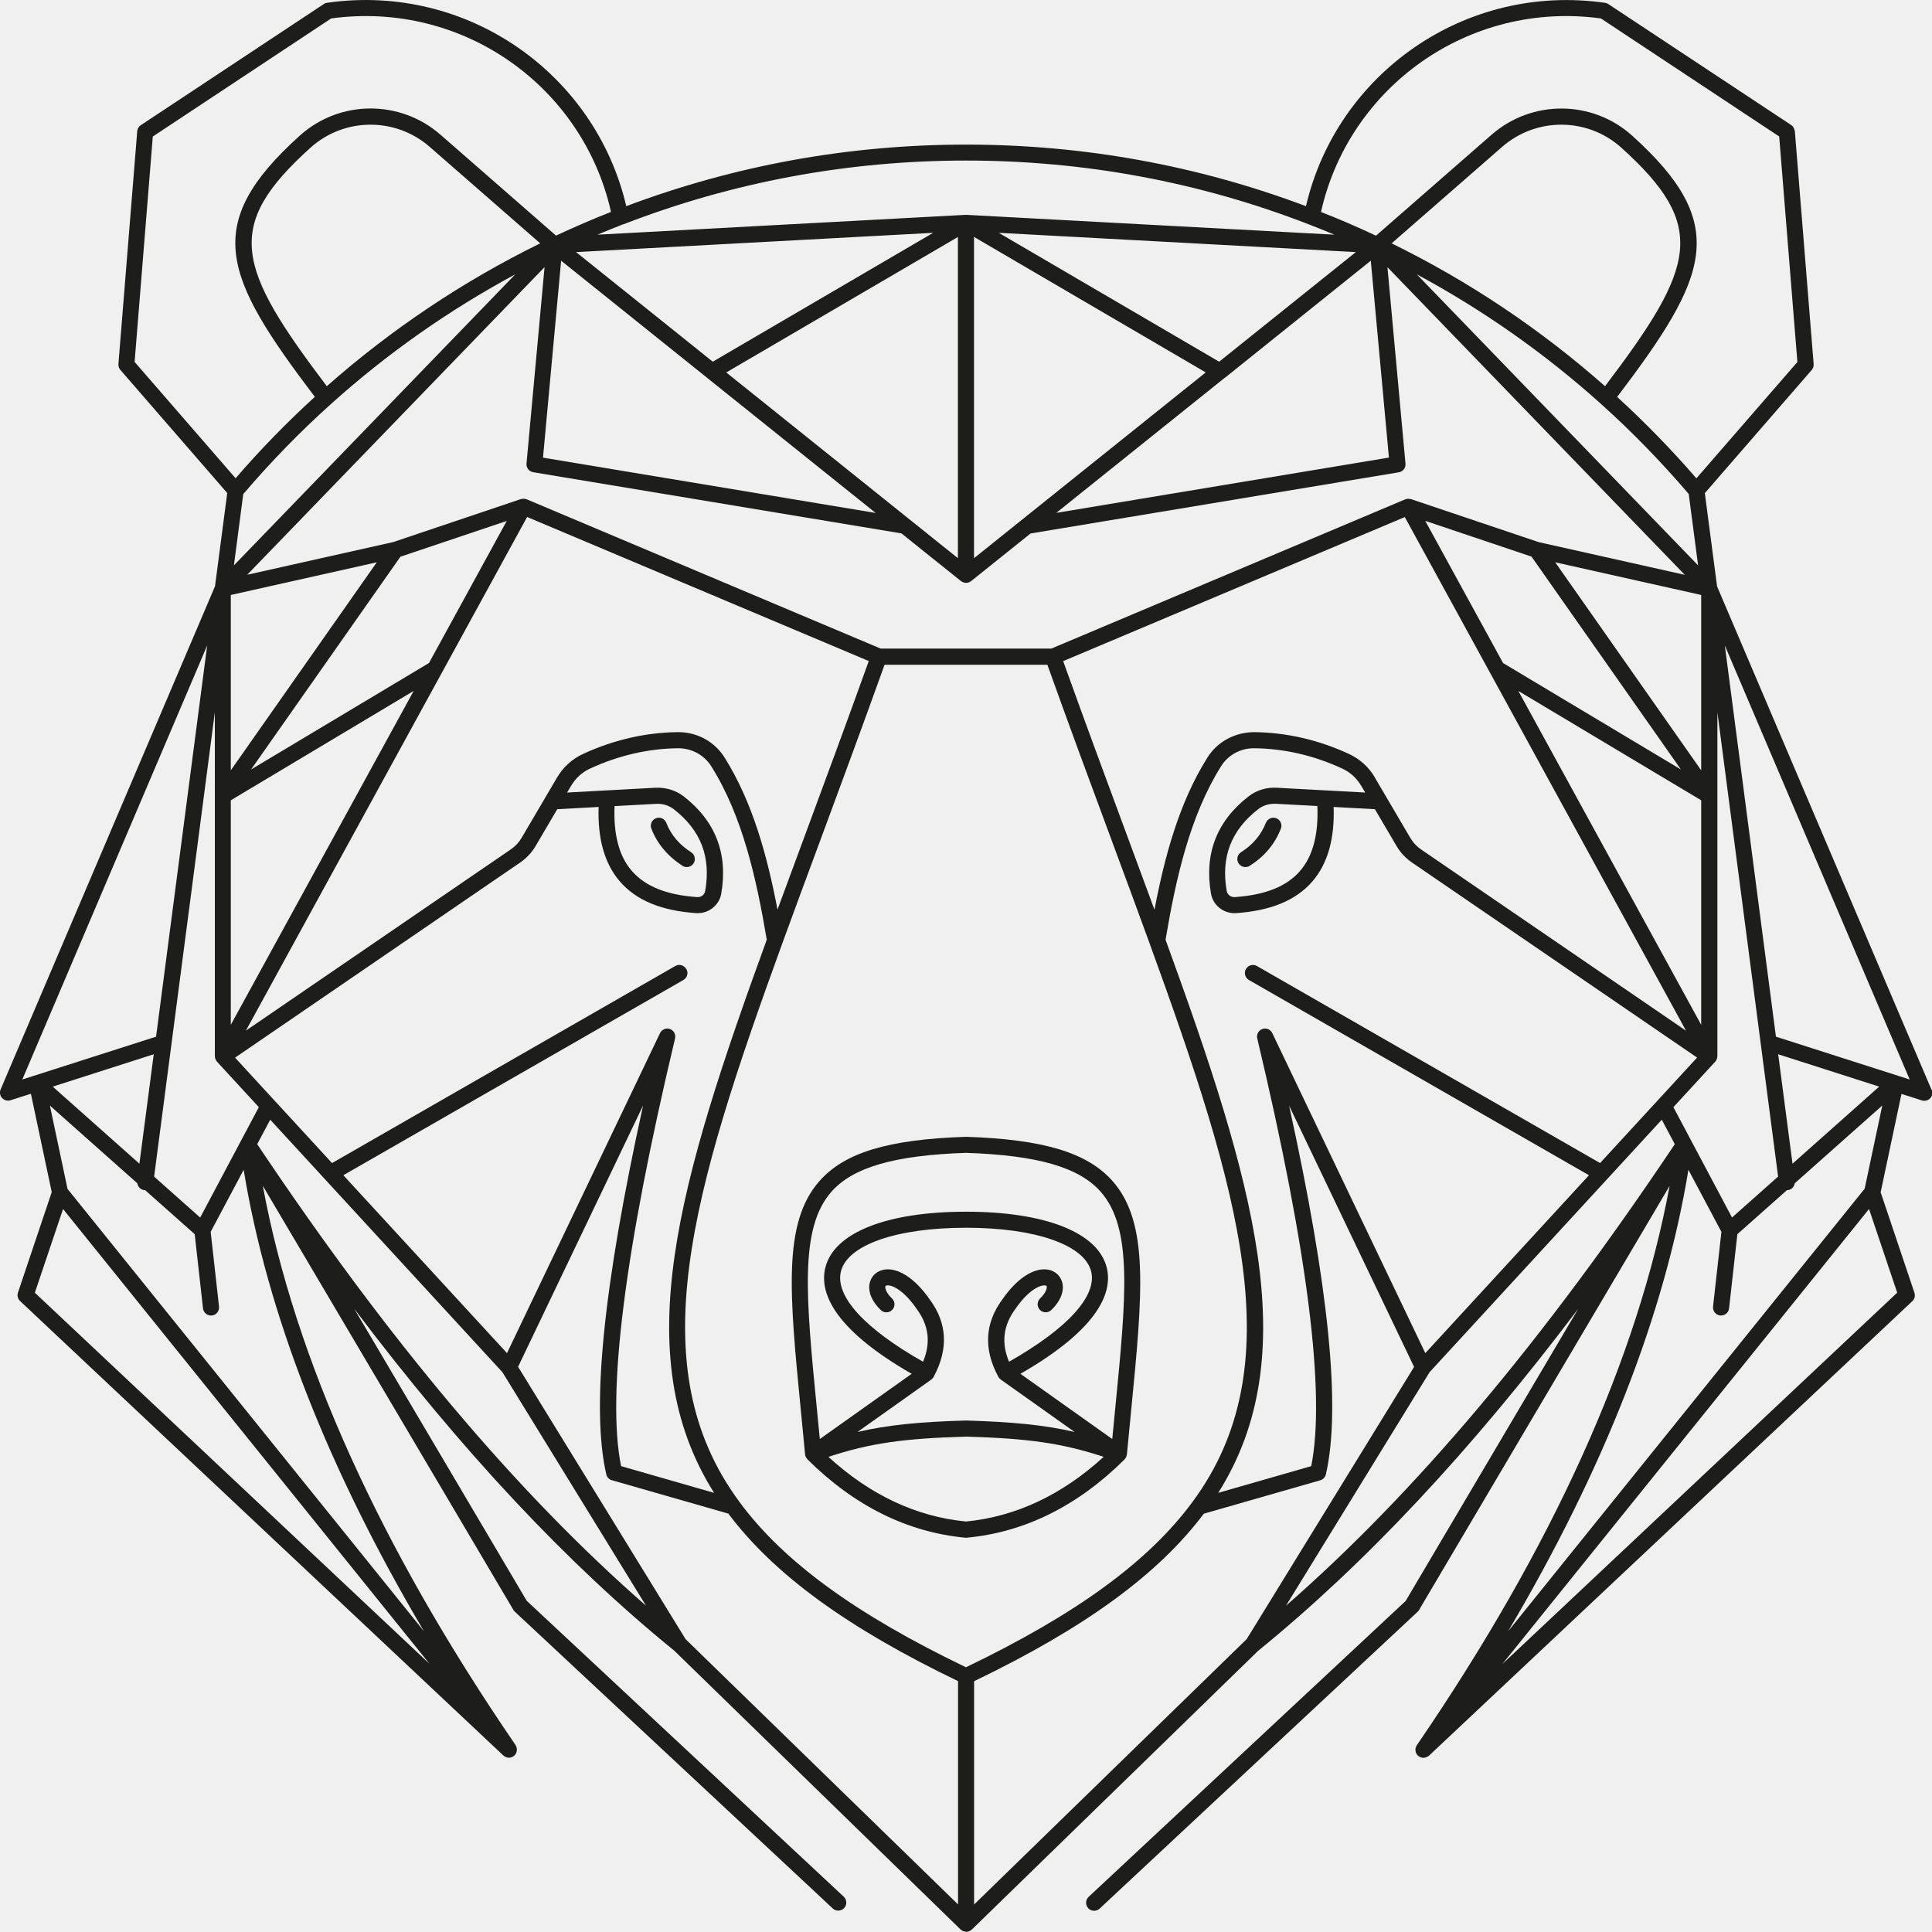
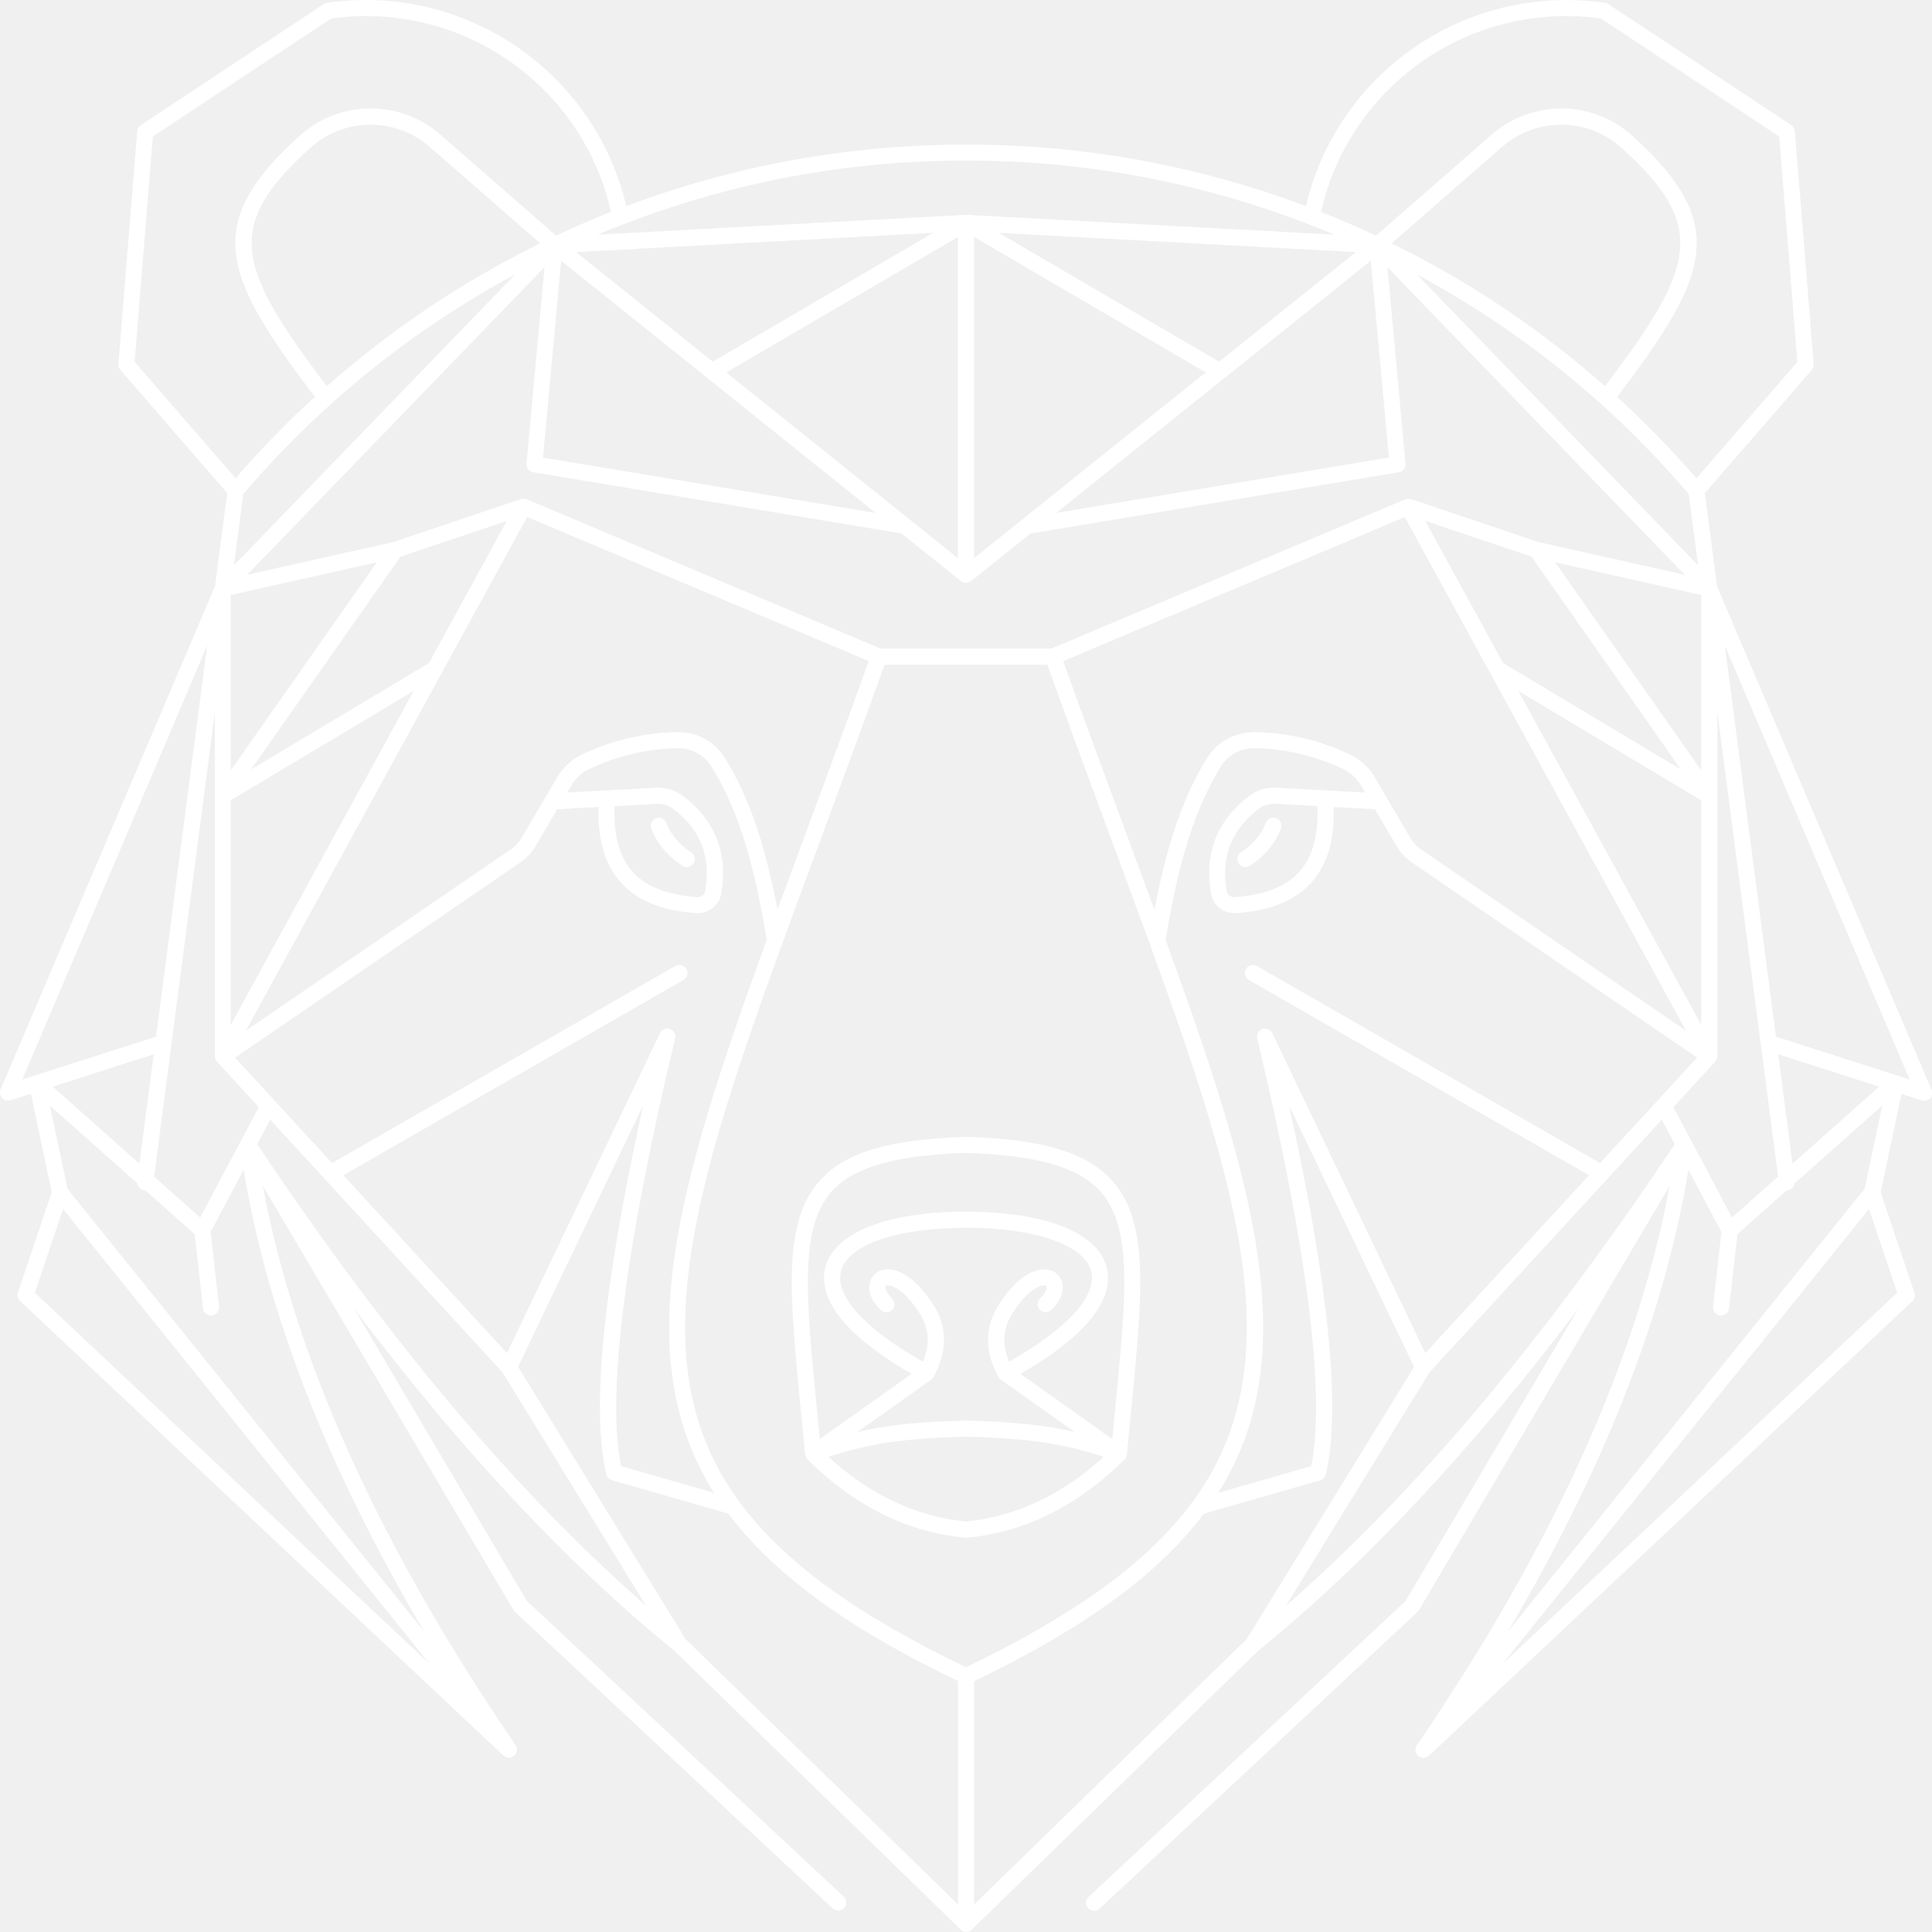
- <svg xmlns="http://www.w3.org/2000/svg" id="Warstwa_2" viewBox="0 0 249.45 249.4">
-   <defs>
-     <style>.cls-1{fill:#1d1d1b;}</style>
-   </defs>
+ <svg xmlns="http://www.w3.org/2000/svg" id="Warstwa_2" viewBox="0 0 249.45 249.4" fill="#fff" color="#fff">
  <g id="Warstwa_1-2">
    <g>
      <path class="cls-1" d="M88.11,111.79c.17,.11,.37,.16,.56,.16,.34,0,.68-.17,.88-.48,.31-.48,.17-1.12-.31-1.43-1.55-.99-2.6-2.24-3.21-3.8-.21-.53-.81-.8-1.34-.59-.53,.21-.8,.81-.59,1.34,.76,1.96,2.12,3.57,4.02,4.8Z" />
      <path class="cls-1" d="M249.37,140.66l-27.67-64.95-1.58-12.04,13.8-15.9c.18-.21,.27-.49,.25-.76l-2.42-29.97h0v-.09s-.03-.04-.03-.07c-.02-.12-.05-.23-.11-.34-.02-.03-.04-.06-.06-.1-.04-.05-.06-.11-.1-.16h-.01s-.08-.06-.12-.09c-.01-.01-.02-.03-.04-.04L207.65,.52c-.13-.09-.29-.14-.45-.16-18.07-2.57-34.6,9.17-38.58,26.26-14-5.27-28.75-7.95-43.88-7.95h0c-15.13,0-29.88,2.68-43.88,7.95C76.87,9.54,60.36-2.2,42.29,.35c-.17,.02-.34,.07-.48,.17l-23.64,15.65s-.03,.04-.05,.05c-.04,.03-.09,.05-.13,.09-.04,.04-.06,.1-.09,.14-.02,.03-.04,.06-.06,.09-.06,.11-.09,.22-.11,.34,0,.02-.02,.04-.02,.06v.07h0v.02h0l-2.42,29.97c-.02,.28,.07,.55,.25,.76l13.8,15.9-1.58,12.04L.08,140.66c-.16,.37-.09,.81,.19,1.11,.2,.22,.48,.34,.77,.34,.11,0,.21-.02,.32-.05l2.63-.84,2.69,12.7-4.36,12.97c-.13,.38-.02,.81,.27,1.09l62.4,58.68c.06,.06,.13,.09,.2,.13,.03,.02,.06,.04,.09,.06,.13,.06,.27,.1,.42,.1,.23,0,.45-.08,.64-.23h.02s.02-.02,.02-.02c.21-.18,.32-.42,.35-.67,0-.03,0-.06,0-.09,0-.1,0-.2-.02-.29-.01-.05-.04-.1-.06-.15-.03-.06-.04-.12-.08-.18-17.56-25.66-28.51-49.92-32.64-72.22l32.36,54.77c.05,.09,.11,.16,.19,.23l41.04,38.31c.2,.19,.45,.28,.71,.28,.28,0,.55-.11,.76-.33,.39-.42,.37-1.08-.05-1.47l-40.93-38.2-22.28-37.72c13.84,18.34,27.47,32.89,41.33,44.16h0l36.97,36s.01,0,.02,.01c.09,.08,.18,.15,.3,.2h.01c.1,.04,.21,.06,.32,.07,.03,0,.05,.02,.07,.02h0s.05-.01,.07-.02c.11,0,.22-.02,.32-.06h.01c.11-.05,.21-.12,.3-.2,0,0,.01,0,.02-.01l36.97-35.99h0c13.86-11.27,27.49-25.83,41.33-44.16l-22.28,37.72-40.93,38.2c-.42,.39-.44,1.05-.05,1.47,.2,.22,.48,.33,.76,.33,.25,0,.51-.09,.71-.28l41.04-38.31c.07-.07,.14-.15,.19-.23l32.36-54.77c-4.13,22.3-15.08,46.56-32.64,72.22-.04,.05-.05,.11-.08,.17-.02,.05-.05,.1-.07,.15-.02,.09-.03,.18-.02,.28,0,.03,0,.07,0,.1,.03,.25,.15,.5,.35,.67,0,0,.02,0,.02,.01h0s.02,0,.03,.02c.19,.14,.4,.22,.63,.22,.14,0,.28-.04,.42-.1,.03-.01,.06-.04,.09-.05,.07-.04,.15-.07,.21-.13l62.4-58.68c.3-.28,.4-.7,.27-1.09l-4.36-12.97,2.69-12.7,2.63,.84c.1,.03,.21,.05,.32,.05,.29,0,.57-.12,.77-.34,.27-.3,.35-.73,.19-1.11Zm-19.8,11.26l-5.94,5.28-7.57-14.25,5.41-5.88s.01-.02,.02-.03c.01-.02,.03-.03,.04-.05,0-.01,.02-.02,.03-.03,.02-.03,.02-.07,.04-.1,.03-.05,.06-.1,.08-.16,0-.03,.02-.05,.02-.08,.01-.04,.01-.09,.02-.13,0-.04,.02-.08,.02-.12v-44.41l7.84,59.96Zm-22.97-1.75l-44.31-25.44c-.5-.29-1.13-.11-1.42,.38-.29,.5-.11,1.13,.38,1.42l43.91,25.21-21.13,22.97-19.76-41.32c-.23-.48-.78-.71-1.28-.53-.5,.18-.79,.7-.66,1.22,6.5,27.3,8.84,45.87,6.97,55.22l-12.01,3.45c11.25-17.83,4.59-40.1-6.8-71.42,1.32-7.83,3.12-15.94,7.17-22.4,.92-1.47,2.52-2.33,4.28-2.32,3.86,.04,7.68,.92,11.36,2.62,1.02,.47,1.87,1.24,2.44,2.21l.53,.89-5.09-.28s-.04,0-.06,0l-6.25-.34c-1.34-.08-2.65,.32-3.67,1.12-4.11,3.2-5.74,7.43-4.84,12.57,.25,1.44,1.55,2.5,3,2.5,.07,0,.14,0,.21,0,4.54-.31,7.78-1.66,9.9-4.12,1.95-2.27,2.87-5.49,2.72-9.59l5.33,.29,2.8,4.76c.49,.84,1.18,1.57,1.98,2.12l36.82,25.19-12.52,13.61Zm-45.65,61.48l-35.18,34.25v-28.83c14.33-6.9,23.77-13.79,29.66-21.63l15.03-4.31c.36-.1,.64-.4,.73-.76,1.96-8.53,.41-24.15-4.75-47.62l16.14,33.74-21.63,35.17Zm-94.06-35.17l16.14-33.74c-5.16,23.47-6.71,39.09-4.75,47.62,.08,.37,.36,.66,.73,.76l15.03,4.31c5.89,7.84,15.33,14.73,29.66,21.63v28.83l-35.18-34.25-21.63-35.17Zm21.71-51.37c-.29-.5-.92-.67-1.42-.38l-44.31,25.44-12.52-13.61,36.82-25.2c.8-.55,1.49-1.28,1.98-2.12l2.8-4.76,5.34-.29c-.14,4.1,.77,7.32,2.72,9.59,2.12,2.46,5.35,3.81,9.9,4.12,.07,0,.14,0,.21,0,1.46,0,2.75-1.07,3-2.5,.9-5.15-.73-9.38-4.84-12.57-1.02-.79-2.33-1.19-3.67-1.12l-6.25,.34s-.04,0-.05,0l-5.09,.28,.53-.89c.57-.97,1.42-1.74,2.44-2.21,3.68-1.69,7.5-2.58,11.36-2.62,1.75,0,3.35,.85,4.28,2.32,4.06,6.46,5.85,14.57,7.17,22.4-11.39,31.32-18.05,53.58-6.8,71.42l-12.01-3.45c-1.88-9.35,.47-27.92,6.97-55.22,.12-.52-.16-1.04-.66-1.22-.5-.17-1.05,.05-1.28,.53l-19.76,41.32-21.13-22.97,43.91-25.21c.5-.29,.67-.92,.38-1.42Zm-62.76,32.09l-5.94-5.28,7.84-59.96v44.41s.02,.08,.02,.12c0,.04,0,.09,.02,.13,0,.03,.01,.05,.02,.08,.02,.06,.05,.11,.08,.16,.02,.03,.02,.07,.04,.1,0,.01,.02,.02,.03,.03,.01,.02,.03,.03,.04,.05,0,0,.01,.02,.02,.03l5.41,5.88-7.57,14.25Zm5.58-93.42c3.52-4.12,7.32-8.04,11.33-11.63,7.25-6.52,15.23-12.12,23.78-16.73L30.2,73l1.21-9.22ZM80.47,28.97c14.09-5.46,28.98-8.24,44.26-8.24,15.28,0,30.17,2.77,44.26,8.24,1.09,.42,2.2,.87,3.3,1.33l-47.51-2.56s-.02,0-.03,0c0,0-.02,0-.03,0h0s-.02,0-.03,0c0,0-.02,0-.03,0l-47.51,2.56c1.11-.47,2.22-.92,3.31-1.34Zm97.05,71.41c-.79-1.34-1.95-2.39-3.36-3.04-3.95-1.82-8.06-2.76-12.21-2.81-2.47,.01-4.75,1.2-6.06,3.29-3.63,5.78-5.51,12.72-6.83,19.64-1.14-3.11-2.33-6.32-3.56-9.64-2.64-7.12-5.36-14.47-8.23-22.46l44.11-18.6,36.31,66.32-34.23-23.42c-.55-.38-1.02-.88-1.36-1.46l-4.59-7.81Zm-52.79-16.64h-11.03l-45.69-19.27c-.07-.03-.15-.04-.23-.05-.03,0-.05-.02-.08-.02-.12-.01-.25,0-.37,.03h-.01s-.03,0-.04,0l-16.51,5.56-18.85,4.22,38.39-39.72-2.33,25.36c-.05,.54,.33,1.03,.86,1.12l47.55,7.9,7.69,6.16s.05,.02,.07,.04c.04,.03,.08,.06,.13,.08,.04,.02,.07,.03,.11,.04,.05,.02,.09,.03,.14,.04,.05,0,.09,.02,.14,.02,.02,0,.04,.01,.06,.01h0s.03,0,.05-.01c.05,0,.1-.01,.15-.02,.05,0,.09-.02,.13-.03,.04-.01,.08-.02,.11-.04,.05-.02,.09-.05,.13-.08,.02-.02,.05-.02,.07-.04l7.69-6.16,47.55-7.9c.54-.09,.91-.58,.86-1.12l-2.33-25.36,38.39,39.72-18.85-4.22-16.51-5.56s-.03,0-.04,0h-.02c-.12-.03-.24-.05-.36-.04-.03,0-.06,.01-.08,.02-.08,.01-.16,.02-.23,.05l-45.69,19.27h-11.03Zm-24.34,33.72c-1.32-6.91-3.2-13.85-6.83-19.64-1.3-2.07-3.53-3.29-5.98-3.29h-.08c-4.15,.05-8.26,.99-12.21,2.81-1.41,.65-2.57,1.7-3.36,3.04l-4.59,7.81c-.34,.58-.81,1.08-1.36,1.46l-34.23,23.42,36.31-66.32,44.11,18.6c-2.86,7.98-5.59,15.33-8.22,22.45-1.23,3.33-2.42,6.54-3.57,9.66Zm-70.59-14.13l23.61-14.12-23.61,43.11v-28.99Zm25.58-17.72l-22.96,13.74,19.28-27.47,13.73-4.62-10.05,18.36Zm-25.58,13.85v-22.64l18.85-4.22-18.85,26.86ZM158.12,48.79h.02l18.85-15.13,2.34,25.42-42.95,7.14,21.75-17.44Zm-.71-2.09l-28.46-16.64,46.11,2.49-17.65,14.15Zm-1.74,1.39l-29.91,23.98V30.59l29.91,17.49Zm-31.99,23.98l-29.91-23.98,29.91-17.49v41.47Zm-51.22-38.4l18.84,15.11,.02,.02,21.74,17.43-42.95-7.14,2.34-25.42Zm19.57,13.03l-17.65-14.15,46.11-2.49-28.46,16.64Zm105.72,25.18l19.28,27.47-22.96-13.74-10.05-18.36,13.73,4.62Zm21.9,31.45v28.99l-23.61-43.11,23.61,14.12Zm-18.85-30.73l18.85,4.22v22.64l-18.85-26.86Zm17.24-8.82l1.21,9.22-36.32-37.58c8.55,4.61,16.53,10.21,23.78,16.73,4,3.59,7.81,7.51,11.33,11.63Zm-10.8-13.91c-8.33-7.36-17.59-13.56-27.56-18.45l14.26-12.45c4.43-3.87,11.05-3.82,15.4,.1,11.22,10.11,9.61,15.34-2.11,30.8Zm-165.04,0c-11.71-15.46-13.32-20.69-2.11-30.8,4.35-3.92,10.98-3.97,15.4-.1l14.26,12.45c-9.96,4.89-19.22,11.09-27.56,18.45Zm37.15,54.21l5.35-.29c.85-.05,1.65,.2,2.28,.68,3.51,2.72,4.84,6.18,4.07,10.58-.08,.47-.53,.81-1.02,.78-3.96-.27-6.73-1.39-8.47-3.4-1.63-1.89-2.37-4.7-2.21-8.35Zm16.12,89.83c-12.91-17.45-6.18-39.89,5.55-72.14,1.53-4.22,3.17-8.62,4.88-13.24,2.66-7.19,5.41-14.62,8.31-22.7h21.02c2.9,8.09,5.65,15.53,8.32,22.72,1.71,4.61,3.34,9.02,4.87,13.23,11.73,32.25,18.46,54.69,5.55,72.14-5.68,7.7-14.99,14.49-29.25,21.35-14.26-6.86-23.57-13.65-29.25-21.35Zm72.41-81.48c-1.74,2.02-4.51,3.13-8.47,3.4-.48,.03-.94-.31-1.02-.78-.77-4.39,.56-7.85,4.07-10.58,.58-.45,1.31-.69,2.08-.69,.07,0,.13,0,.2,0l5.35,.29c.16,3.65-.58,6.46-2.21,8.35ZM206.7,2.38l23.02,15.24,2.35,29.12-13.04,15.02c-3.2-3.7-6.64-7.23-10.23-10.51,11.82-15.59,14.68-22.25,1.94-33.73-5.13-4.63-12.94-4.68-18.16-.12l-14.92,13.03c-2.38-1.12-4.76-2.15-7.1-3.06C174.18,11.22,189.65,.06,206.7,2.38ZM19.74,17.62L42.76,2.38C59.81,.06,75.28,11.22,78.89,27.36c-2.33,.92-4.71,1.94-7.1,3.06l-14.92-13.03c-5.22-4.56-13.03-4.5-18.16,.12-12.74,11.48-9.88,18.14,1.94,33.73-3.6,3.28-7.03,6.8-10.23,10.51l-13.04-15.02,2.35-29.12Zm7.01,65.72l-6.6,50.51-17.27,5.53,23.87-56.04Zm-6.9,52.78l-1.85,14.13-11.19-9.95,13.04-4.18Zm-13.42,6.62l11.3,10.04c.07,.45,.41,.82,.88,.88,.04,0,.08,0,.12,0l6.41,5.69,1.07,9.58c.06,.53,.51,.92,1.03,.92,.04,0,.08,0,.12,0,.57-.06,.98-.58,.92-1.15l-1.08-9.65,4.26-8.01c3.06,18.62,10.87,38.59,23.28,59.58L8.72,153.51l-2.28-10.77Zm1.7,13.35l47.33,58.74L4.5,166.91l3.64-10.81Zm25.08-8.36l1.68-3.16,29.98,32.6,18.54,30.15c-16.71-14.6-33.19-34.16-50.2-59.59Zm132.83,59.59l18.54-30.15,29.98-32.6,1.68,3.16c-17.01,25.43-33.49,44.99-50.2,59.59Zm78.91-40.41l-50.97,47.94,47.34-58.75,3.64,10.81Zm-4.22-13.4l-46.01,57.11c12.41-20.99,20.22-40.96,23.28-59.58l4.26,8.01-1.08,9.65c-.06,.57,.35,1.08,.92,1.15,.04,0,.08,0,.12,0,.52,0,.97-.39,1.03-.92l1.07-9.58,6.41-5.69s.08,0,.12,0c.47-.06,.81-.43,.88-.88l11.3-10.04-2.28,10.76Zm-9.29-3.26l-1.85-14.13,13.04,4.18-11.19,9.95Zm-2.14-16.4l-6.6-50.51,23.87,56.04-17.27-5.53Z" />
      <path class="cls-1" d="M124.76,146.78s-.02,0-.03,0c-.01,0-.02,0-.03,0-10.02,.33-15.68,2.04-18.92,5.74-4.74,5.4-3.85,14.54-2.37,29.68,.17,1.78,.36,3.64,.54,5.59,.01,.13,.06,.26,.12,.38h0s.06,.08,.09,.12c.03,.05,.06,.1,.1,.14,6.05,6.01,12.91,9.41,20.38,10.11,.03,0,.06,0,.09,0h0s.06,0,.09,0c7.48-.7,14.33-4.1,20.38-10.11,.04-.04,.06-.09,.09-.13,.03-.04,.07-.08,.09-.13h0c.06-.12,.1-.25,.12-.38,.18-1.95,.36-3.81,.54-5.59,1.48-15.14,2.37-24.28-2.37-29.68-3.24-3.69-8.9-5.41-18.92-5.74Zm-4.51,31.34s.05-.05,.07-.07c.03-.03,.06-.05,.09-.08,.04-.04,.07-.09,.1-.13,.02-.02,.04-.04,.05-.07,0-.01,.01-.02,.02-.04v-.02c1.89-3.54,1.71-6.88-.51-9.89-1.86-2.7-4.05-4.16-5.85-3.9-.9,.13-1.6,.7-1.87,1.53-.37,1.15,.13,2.5,1.38,3.7,.41,.4,1.07,.39,1.47-.03,.4-.41,.39-1.07-.03-1.47-.76-.73-.92-1.34-.85-1.57,0-.03,.03-.09,.19-.11,.55-.09,2.07,.44,3.86,3.05,1.56,2.12,1.83,4.35,.81,6.8-7.55-4.27-11.41-8.5-10.6-11.68,.87-3.42,7.21-5.62,16.15-5.62h0c8.94,0,15.28,2.21,16.15,5.62,.81,3.17-3.05,7.4-10.6,11.68-1.02-2.45-.75-4.69,.83-6.83,1.77-2.57,3.29-3.1,3.84-3.02,.16,.02,.18,.08,.19,.11,.07,.23-.09,.84-.85,1.57-.41,.4-.42,1.06-.03,1.47,.4,.41,1.06,.42,1.47,.03,1.25-1.2,1.75-2.55,1.38-3.7-.27-.82-.96-1.4-1.87-1.53-1.8-.26-3.99,1.19-5.83,3.87-2.25,3.05-2.43,6.38-.54,9.92v.02s.02,.02,.03,.04c.01,.03,.04,.05,.05,.07,.03,.05,.06,.09,.1,.13,.03,.03,.06,.06,.09,.08,.03,.02,.05,.05,.07,.07l9.54,6.77c-3.92-.91-8-1.3-13.99-1.48-.01,0-.02,0-.03,0-.01,0-.02,0-.03,0-5.99,.17-10.07,.57-13.99,1.48l9.54-6.77Zm4.48,7.37c8.07,.23,12.41,.85,17.77,2.61-5.36,4.9-11.32,7.72-17.77,8.35-6.44-.62-12.41-3.44-17.77-8.35,5.36-1.76,9.7-2.38,17.77-2.61Zm19.25-3.5c-.12,1.22-.24,2.5-.37,3.81l-11.86-8.42c10.51-6.04,11.89-10.78,11.14-13.74-1.14-4.5-7.93-7.19-18.16-7.19h0c-10.23,0-17.02,2.69-18.16,7.19-.75,2.96,.63,7.7,11.14,13.74l-11.86,8.42c-.12-1.3-.25-2.58-.37-3.81-1.43-14.58-2.28-23.38,1.86-28.11,2.79-3.17,8.15-4.72,17.39-5.03,9.24,.31,14.6,1.86,17.39,5.03,4.15,4.72,3.29,13.53,1.86,28.11Z" />
      <path class="cls-1" d="M163.44,106.24c-.61,1.56-1.66,2.81-3.21,3.8-.48,.31-.62,.95-.31,1.43,.2,.31,.53,.48,.88,.48,.19,0,.39-.05,.56-.16,1.91-1.22,3.26-2.84,4.02-4.8,.21-.53-.06-1.14-.59-1.34-.53-.21-1.14,.06-1.34,.59Z" />
    </g>
  </g>
</svg>
